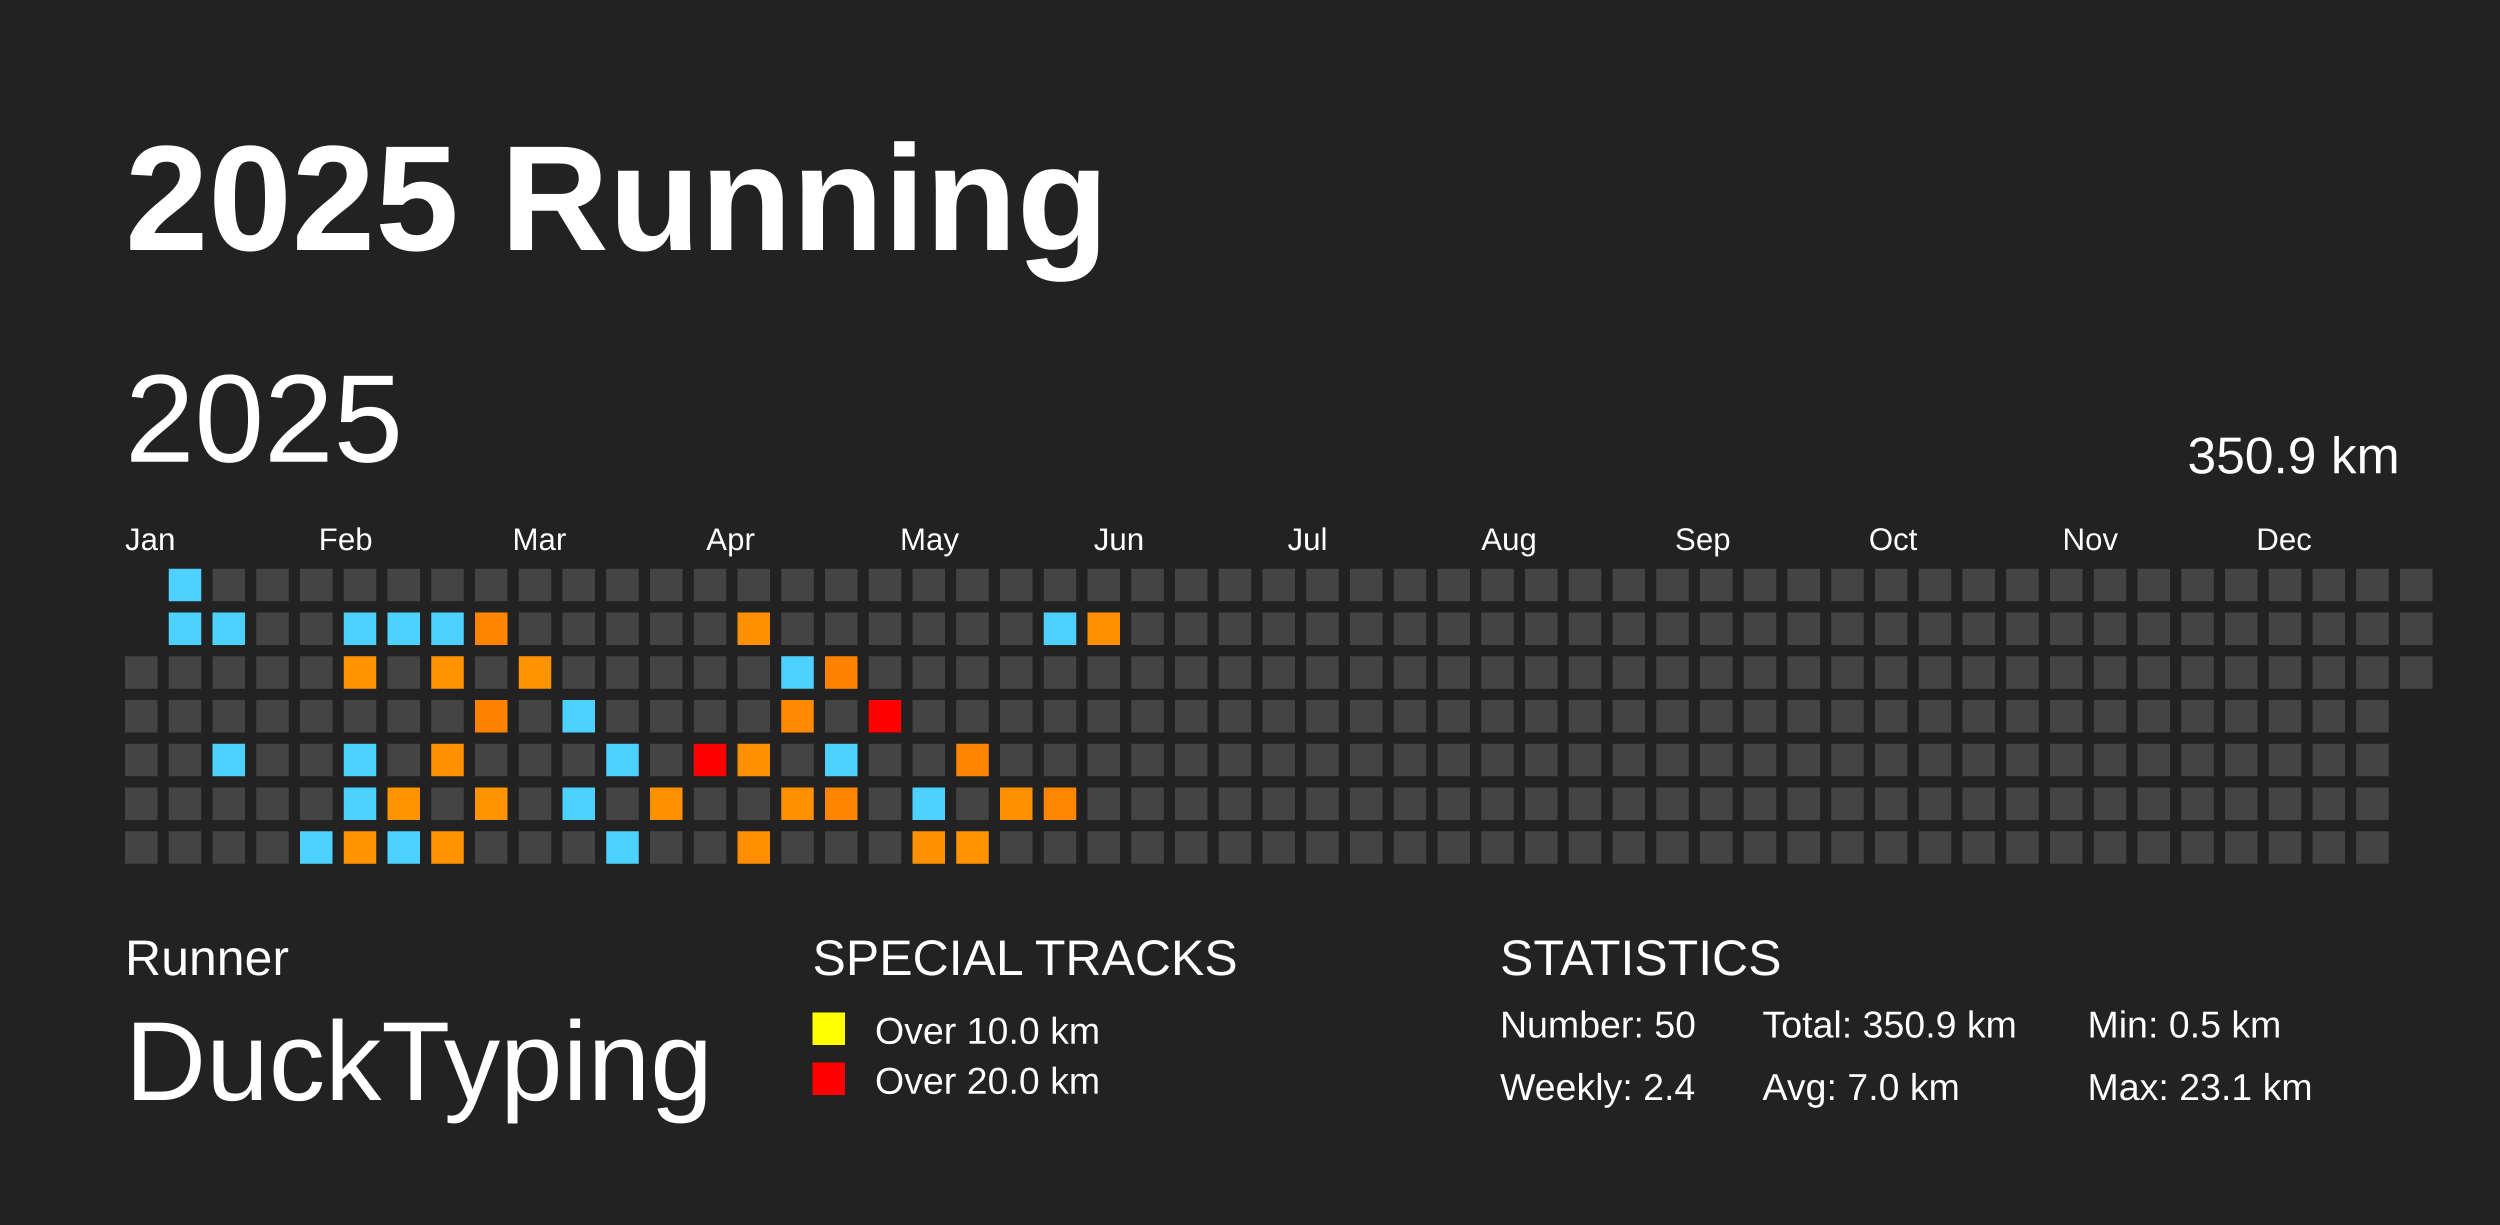
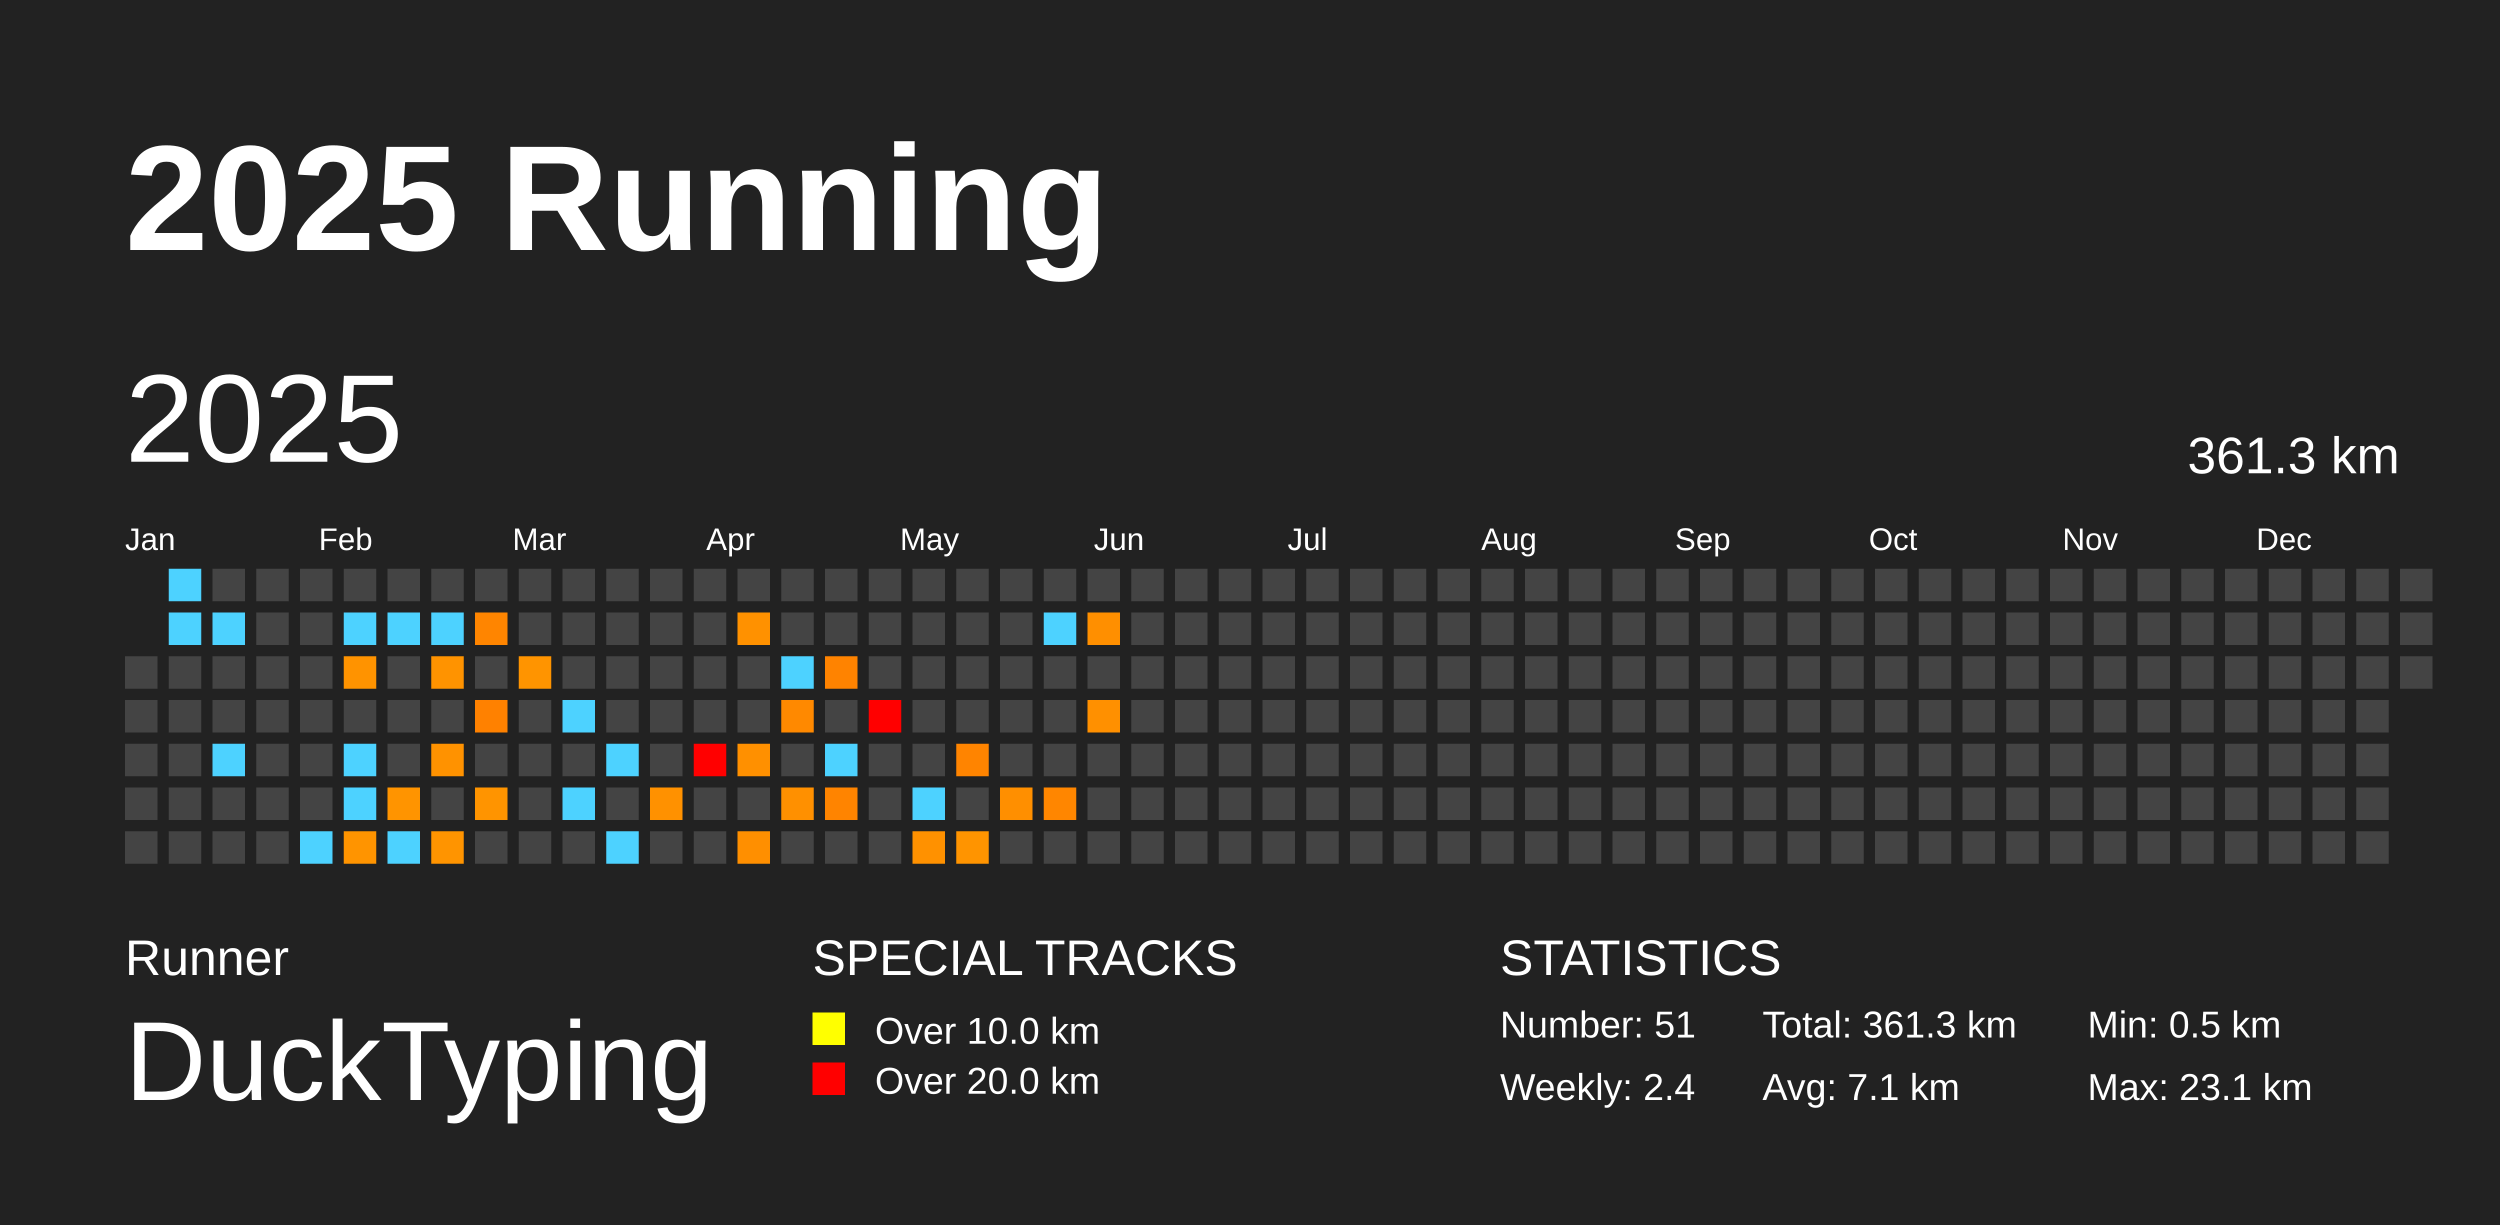
<svg xmlns="http://www.w3.org/2000/svg" baseProfile="full" height="98mm" version="1.1" viewBox="0,0,200,98" width="200mm">
  <defs />
  <rect fill="#222222" height="98" width="200" x="0" y="0" />
  <text fill="#FFFFFF" style="font-size:12px; font-family:Arial; font-weight:bold;" x="10" y="20">2025 Running</text>
  <text fill="#FFFFFF" style="font-size:4px; font-family:Arial" x="10" y="78">Runner</text>
  <text fill="#FFFFFF" style="font-size:9px; font-family:Arial" x="10" y="88">DuckTyping</text>
  <text fill="#FFFFFF" style="font-size:4px; font-family:Arial" x="65" y="78">SPECIAL TRACKS</text>
  <rect fill="yellow" height="2.6" width="2.6" x="65" y="81" />
  <text fill="#FFFFFF" style="font-size:3px; font-family:Arial" x="70" y="83.5">Over 10.0 km</text>
  <rect fill="red" height="2.6" width="2.6" x="65" y="85" />
  <text fill="#FFFFFF" style="font-size:3px; font-family:Arial" x="70" y="87.5">Over 20.0 km</text>
  <text fill="#FFFFFF" style="font-size:4px; font-family:Arial" x="120" y="78">STATISTICS</text>
-   <text fill="#FFFFFF" style="font-size:3px; font-family:Arial" x="120" y="83">Number: 50</text>
+   <text fill="#FFFFFF" style="font-size:3px; font-family:Arial" x="120" y="83">Number: 51</text>
  <text fill="#FFFFFF" style="font-size:3px; font-family:Arial" x="120" y="88">Weekly: 2.4</text>
-   <text fill="#FFFFFF" style="font-size:3px; font-family:Arial" x="141" y="83">Total: 350.9 km</text>
-   <text fill="#FFFFFF" style="font-size:3px; font-family:Arial" x="141" y="88">Avg: 7.0 km</text>
+   <text fill="#FFFFFF" style="font-size:3px; font-family:Arial" x="141" y="83">Total: 361.3 km</text>
+   <text fill="#FFFFFF" style="font-size:3px; font-family:Arial" x="141" y="88">Avg: 7.1 km</text>
  <text fill="#FFFFFF" style="font-size:3px; font-family:Arial" x="167" y="83">Min: 0.5 km</text>
  <text fill="#FFFFFF" style="font-size:3px; font-family:Arial" x="167" y="88">Max: 23.1 km</text>
  <text dominant-baseline="hanging" fill="#FFFFFF" style="font-size:10.0px; font-family:Arial;" x="10" y="30">2025</text>
-   <text dominant-baseline="hanging" fill="#FFFFFF" style="font-size:4.125px; font-family:Arial;" x="175" y="35">350.9 km</text>
+   <text dominant-baseline="hanging" fill="#FFFFFF" style="font-size:4.125px; font-family:Arial;" x="175" y="35">361.3 km</text>
  <text fill="#FFFFFF" style="font-size:2.5px; font-family:Arial" x="10.0" y="44">Jan</text>
  <text fill="#FFFFFF" style="font-size:2.5px; font-family:Arial" x="25.5" y="44">Feb</text>
  <text fill="#FFFFFF" style="font-size:2.5px; font-family:Arial" x="41.0" y="44">Mar</text>
  <text fill="#FFFFFF" style="font-size:2.5px; font-family:Arial" x="56.5" y="44">Apr</text>
  <text fill="#FFFFFF" style="font-size:2.5px; font-family:Arial" x="72.0" y="44">May</text>
  <text fill="#FFFFFF" style="font-size:2.5px; font-family:Arial" x="87.5" y="44">Jun</text>
  <text fill="#FFFFFF" style="font-size:2.5px; font-family:Arial" x="103.0" y="44">Jul</text>
  <text fill="#FFFFFF" style="font-size:2.5px; font-family:Arial" x="118.5" y="44">Aug</text>
  <text fill="#FFFFFF" style="font-size:2.5px; font-family:Arial" x="134.0" y="44">Sep</text>
  <text fill="#FFFFFF" style="font-size:2.5px; font-family:Arial" x="149.5" y="44">Oct</text>
  <text fill="#FFFFFF" style="font-size:2.5px; font-family:Arial" x="165.0" y="44">Nov</text>
  <text fill="#FFFFFF" style="font-size:2.5px; font-family:Arial" x="180.5" y="44">Dec</text>
  <rect fill="#444444" height="2.6" width="2.6" x="10.0" y="52.5" />
  <rect fill="#444444" height="2.6" width="2.6" x="10.0" y="56.0" />
  <rect fill="#444444" height="2.6" width="2.6" x="10.0" y="59.5" />
  <rect fill="#444444" height="2.6" width="2.6" x="10.0" y="63.0" />
  <rect fill="#444444" height="2.6" width="2.6" x="10.0" y="66.5" />
  <rect fill="#4dd2ff" height="2.6" width="2.6" x="13.5" y="45.5" />
  <rect fill="#4dd2ff" height="2.6" width="2.6" x="13.5" y="49.0" />
  <rect fill="#444444" height="2.6" width="2.6" x="13.5" y="52.5" />
  <rect fill="#444444" height="2.6" width="2.6" x="13.5" y="56.0" />
  <rect fill="#444444" height="2.6" width="2.6" x="13.5" y="59.5" />
  <rect fill="#444444" height="2.6" width="2.6" x="13.5" y="63.0" />
  <rect fill="#444444" height="2.6" width="2.6" x="13.5" y="66.5" />
  <rect fill="#444444" height="2.6" width="2.6" x="17.0" y="45.5" />
  <rect fill="#4dd2ff" height="2.6" width="2.6" x="17.0" y="49.0" />
  <rect fill="#444444" height="2.6" width="2.6" x="17.0" y="52.5" />
  <rect fill="#444444" height="2.6" width="2.6" x="17.0" y="56.0" />
  <rect fill="#4dd2ff" height="2.6" width="2.6" x="17.0" y="59.5" />
  <rect fill="#444444" height="2.6" width="2.6" x="17.0" y="63.0" />
  <rect fill="#444444" height="2.6" width="2.6" x="17.0" y="66.5" />
  <rect fill="#444444" height="2.6" width="2.6" x="20.5" y="45.5" />
  <rect fill="#444444" height="2.6" width="2.6" x="20.5" y="49.0" />
  <rect fill="#444444" height="2.6" width="2.6" x="20.5" y="52.5" />
  <rect fill="#444444" height="2.6" width="2.6" x="20.5" y="56.0" />
  <rect fill="#444444" height="2.6" width="2.6" x="20.5" y="59.5" />
  <rect fill="#444444" height="2.6" width="2.6" x="20.5" y="63.0" />
  <rect fill="#444444" height="2.6" width="2.6" x="20.5" y="66.5" />
  <rect fill="#444444" height="2.6" width="2.6" x="24.0" y="45.5" />
  <rect fill="#444444" height="2.6" width="2.6" x="24.0" y="49.0" />
  <rect fill="#444444" height="2.6" width="2.6" x="24.0" y="52.5" />
  <rect fill="#444444" height="2.6" width="2.6" x="24.0" y="56.0" />
  <rect fill="#444444" height="2.6" width="2.6" x="24.0" y="59.5" />
  <rect fill="#444444" height="2.6" width="2.6" x="24.0" y="63.0" />
  <rect fill="#4dd2ff" height="2.6" width="2.6" x="24.0" y="66.5" />
  <rect fill="#444444" height="2.6" width="2.6" x="27.5" y="45.5" />
  <rect fill="#4dd2ff" height="2.6" width="2.6" x="27.5" y="49.0" />
  <rect fill="#ff9300" height="2.6" width="2.6" x="27.5" y="52.5" />
  <rect fill="#444444" height="2.6" width="2.6" x="27.5" y="56.0" />
  <rect fill="#4dd2ff" height="2.6" width="2.6" x="27.5" y="59.5" />
  <rect fill="#4dd2ff" height="2.6" width="2.6" x="27.5" y="63.0" />
  <rect fill="#ff9400" height="2.6" width="2.6" x="27.5" y="66.5" />
  <rect fill="#444444" height="2.6" width="2.6" x="31.0" y="45.5" />
  <rect fill="#4dd2ff" height="2.6" width="2.6" x="31.0" y="49.0" />
  <rect fill="#444444" height="2.6" width="2.6" x="31.0" y="52.5" />
  <rect fill="#444444" height="2.6" width="2.6" x="31.0" y="56.0" />
  <rect fill="#444444" height="2.6" width="2.6" x="31.0" y="59.5" />
  <rect fill="#ff9400" height="2.6" width="2.6" x="31.0" y="63.0" />
  <rect fill="#4dd2ff" height="2.6" width="2.6" x="31.0" y="66.5" />
  <rect fill="#444444" height="2.6" width="2.6" x="34.5" y="45.5" />
  <rect fill="#4dd2ff" height="2.6" width="2.6" x="34.5" y="49.0" />
  <rect fill="#ff9300" height="2.6" width="2.6" x="34.5" y="52.5" />
  <rect fill="#444444" height="2.6" width="2.6" x="34.5" y="56.0" />
  <rect fill="#ff9200" height="2.6" width="2.6" x="34.5" y="59.5" />
  <rect fill="#444444" height="2.6" width="2.6" x="34.5" y="63.0" />
  <rect fill="#ff9400" height="2.6" width="2.6" x="34.5" y="66.5" />
  <rect fill="#444444" height="2.6" width="2.6" x="38.0" y="45.5" />
  <rect fill="#ff8500" height="2.6" width="2.6" x="38.0" y="49.0" />
  <rect fill="#444444" height="2.6" width="2.6" x="38.0" y="52.5" />
  <rect fill="#ff8100" height="2.6" width="2.6" x="38.0" y="56.0" />
  <rect fill="#444444" height="2.6" width="2.6" x="38.0" y="59.5" />
  <rect fill="#ff9400" height="2.6" width="2.6" x="38.0" y="63.0" />
  <rect fill="#444444" height="2.6" width="2.6" x="38.0" y="66.5" />
  <rect fill="#444444" height="2.6" width="2.6" x="41.5" y="45.5" />
  <rect fill="#444444" height="2.6" width="2.6" x="41.5" y="49.0" />
  <rect fill="#ff9400" height="2.6" width="2.6" x="41.5" y="52.5" />
  <rect fill="#444444" height="2.6" width="2.6" x="41.5" y="56.0" />
  <rect fill="#444444" height="2.6" width="2.6" x="41.5" y="59.5" />
  <rect fill="#444444" height="2.6" width="2.6" x="41.5" y="63.0" />
  <rect fill="#444444" height="2.6" width="2.6" x="41.5" y="66.5" />
  <rect fill="#444444" height="2.6" width="2.6" x="45.0" y="45.5" />
  <rect fill="#444444" height="2.6" width="2.6" x="45.0" y="49.0" />
  <rect fill="#444444" height="2.6" width="2.6" x="45.0" y="52.5" />
  <rect fill="#4dd2ff" height="2.6" width="2.6" x="45.0" y="56.0" />
  <rect fill="#444444" height="2.6" width="2.6" x="45.0" y="59.5" />
  <rect fill="#4dd2ff" height="2.6" width="2.6" x="45.0" y="63.0" />
  <rect fill="#444444" height="2.6" width="2.6" x="45.0" y="66.5" />
  <rect fill="#444444" height="2.6" width="2.6" x="48.5" y="45.5" />
  <rect fill="#444444" height="2.6" width="2.6" x="48.5" y="49.0" />
  <rect fill="#444444" height="2.6" width="2.6" x="48.5" y="52.5" />
  <rect fill="#444444" height="2.6" width="2.6" x="48.5" y="56.0" />
  <rect fill="#4dd2ff" height="2.6" width="2.6" x="48.5" y="59.5" />
  <rect fill="#444444" height="2.6" width="2.6" x="48.5" y="63.0" />
  <rect fill="#4dd2ff" height="2.6" width="2.6" x="48.5" y="66.5" />
  <rect fill="#444444" height="2.6" width="2.6" x="52.0" y="45.5" />
  <rect fill="#444444" height="2.6" width="2.6" x="52.0" y="49.0" />
  <rect fill="#444444" height="2.6" width="2.6" x="52.0" y="52.5" />
  <rect fill="#444444" height="2.6" width="2.6" x="52.0" y="56.0" />
  <rect fill="#444444" height="2.6" width="2.6" x="52.0" y="59.5" />
  <rect fill="#ff9100" height="2.6" width="2.6" x="52.0" y="63.0" />
  <rect fill="#444444" height="2.6" width="2.6" x="52.0" y="66.5" />
  <rect fill="#444444" height="2.6" width="2.6" x="55.5" y="45.5" />
  <rect fill="#444444" height="2.6" width="2.6" x="55.5" y="49.0" />
  <rect fill="#444444" height="2.6" width="2.6" x="55.5" y="52.5" />
  <rect fill="#444444" height="2.6" width="2.6" x="55.5" y="56.0" />
  <rect fill="red" height="2.6" width="2.6" x="55.5" y="59.5" />
  <rect fill="#444444" height="2.6" width="2.6" x="55.5" y="63.0" />
  <rect fill="#444444" height="2.6" width="2.6" x="55.5" y="66.5" />
  <rect fill="#444444" height="2.6" width="2.6" x="59.0" y="45.5" />
  <rect fill="#ff9100" height="2.6" width="2.6" x="59.0" y="49.0" />
  <rect fill="#444444" height="2.6" width="2.6" x="59.0" y="52.5" />
  <rect fill="#444444" height="2.6" width="2.6" x="59.0" y="56.0" />
  <rect fill="#ff9000" height="2.6" width="2.6" x="59.0" y="59.5" />
  <rect fill="#444444" height="2.6" width="2.6" x="59.0" y="63.0" />
  <rect fill="#ff8f00" height="2.6" width="2.6" x="59.0" y="66.5" />
  <rect fill="#444444" height="2.6" width="2.6" x="62.5" y="45.5" />
  <rect fill="#444444" height="2.6" width="2.6" x="62.5" y="49.0" />
  <rect fill="#4dd2ff" height="2.6" width="2.6" x="62.5" y="52.5" />
  <rect fill="#ff8900" height="2.6" width="2.6" x="62.5" y="56.0" />
  <rect fill="#444444" height="2.6" width="2.6" x="62.5" y="59.5" />
  <rect fill="#ff9000" height="2.6" width="2.6" x="62.5" y="63.0" />
  <rect fill="#444444" height="2.6" width="2.6" x="62.5" y="66.5" />
  <rect fill="#444444" height="2.6" width="2.6" x="66.0" y="45.5" />
  <rect fill="#444444" height="2.6" width="2.6" x="66.0" y="49.0" />
  <rect fill="#ff8300" height="2.6" width="2.6" x="66.0" y="52.5" />
  <rect fill="#444444" height="2.6" width="2.6" x="66.0" y="56.0" />
  <rect fill="#4dd2ff" height="2.6" width="2.6" x="66.0" y="59.5" />
  <rect fill="#ff8400" height="2.6" width="2.6" x="66.0" y="63.0" />
  <rect fill="#444444" height="2.6" width="2.6" x="66.0" y="66.5" />
  <rect fill="#444444" height="2.6" width="2.6" x="69.5" y="45.5" />
  <rect fill="#444444" height="2.6" width="2.6" x="69.5" y="49.0" />
  <rect fill="#444444" height="2.6" width="2.6" x="69.5" y="52.5" />
  <rect fill="red" height="2.6" width="2.6" x="69.5" y="56.0" />
  <rect fill="#444444" height="2.6" width="2.6" x="69.5" y="59.5" />
  <rect fill="#444444" height="2.6" width="2.6" x="69.5" y="63.0" />
  <rect fill="#444444" height="2.6" width="2.6" x="69.5" y="66.5" />
  <rect fill="#444444" height="2.6" width="2.6" x="73.0" y="45.5" />
  <rect fill="#444444" height="2.6" width="2.6" x="73.0" y="49.0" />
  <rect fill="#444444" height="2.6" width="2.6" x="73.0" y="52.5" />
  <rect fill="#444444" height="2.6" width="2.6" x="73.0" y="56.0" />
  <rect fill="#444444" height="2.6" width="2.6" x="73.0" y="59.5" />
  <rect fill="#4dd2ff" height="2.6" width="2.6" x="73.0" y="63.0" />
  <rect fill="#ff9100" height="2.6" width="2.6" x="73.0" y="66.5" />
  <rect fill="#444444" height="2.6" width="2.6" x="76.5" y="45.5" />
  <rect fill="#444444" height="2.6" width="2.6" x="76.5" y="49.0" />
  <rect fill="#444444" height="2.6" width="2.6" x="76.5" y="52.5" />
  <rect fill="#444444" height="2.6" width="2.6" x="76.5" y="56.0" />
  <rect fill="#ff8400" height="2.6" width="2.6" x="76.5" y="59.5" />
  <rect fill="#444444" height="2.6" width="2.6" x="76.5" y="63.0" />
  <rect fill="#ff9400" height="2.6" width="2.6" x="76.5" y="66.5" />
  <rect fill="#444444" height="2.6" width="2.6" x="80.0" y="45.5" />
  <rect fill="#444444" height="2.6" width="2.6" x="80.0" y="49.0" />
  <rect fill="#444444" height="2.6" width="2.6" x="80.0" y="52.5" />
  <rect fill="#444444" height="2.6" width="2.6" x="80.0" y="56.0" />
  <rect fill="#444444" height="2.6" width="2.6" x="80.0" y="59.5" />
  <rect fill="#ff8f00" height="2.6" width="2.6" x="80.0" y="63.0" />
  <rect fill="#444444" height="2.6" width="2.6" x="80.0" y="66.5" />
  <rect fill="#444444" height="2.6" width="2.6" x="83.5" y="45.5" />
  <rect fill="#4dd2ff" height="2.6" width="2.6" x="83.5" y="49.0" />
  <rect fill="#444444" height="2.6" width="2.6" x="83.5" y="52.5" />
  <rect fill="#444444" height="2.6" width="2.6" x="83.5" y="56.0" />
  <rect fill="#444444" height="2.6" width="2.6" x="83.5" y="59.5" />
  <rect fill="#ff8600" height="2.6" width="2.6" x="83.5" y="63.0" />
  <rect fill="#444444" height="2.6" width="2.6" x="83.5" y="66.5" />
  <rect fill="#444444" height="2.6" width="2.6" x="87.0" y="45.5" />
  <rect fill="#ff8f00" height="2.6" width="2.6" x="87.0" y="49.0" />
  <rect fill="#444444" height="2.6" width="2.6" x="87.0" y="52.5" />
-   <rect fill="#444444" height="2.6" width="2.6" x="87.0" y="56.0" />
+   <rect fill="#ff9000" height="2.6" width="2.6" x="87.0" y="56.0" />
  <rect fill="#444444" height="2.6" width="2.6" x="87.0" y="59.5" />
  <rect fill="#444444" height="2.6" width="2.6" x="87.0" y="63.0" />
  <rect fill="#444444" height="2.6" width="2.6" x="87.0" y="66.5" />
  <rect fill="#444444" height="2.6" width="2.6" x="90.5" y="45.5" />
  <rect fill="#444444" height="2.6" width="2.6" x="90.5" y="49.0" />
  <rect fill="#444444" height="2.6" width="2.6" x="90.5" y="52.5" />
  <rect fill="#444444" height="2.6" width="2.6" x="90.5" y="56.0" />
  <rect fill="#444444" height="2.6" width="2.6" x="90.5" y="59.5" />
  <rect fill="#444444" height="2.6" width="2.6" x="90.5" y="63.0" />
  <rect fill="#444444" height="2.6" width="2.6" x="90.5" y="66.5" />
  <rect fill="#444444" height="2.6" width="2.6" x="94.0" y="45.5" />
  <rect fill="#444444" height="2.6" width="2.6" x="94.0" y="49.0" />
  <rect fill="#444444" height="2.6" width="2.6" x="94.0" y="52.5" />
  <rect fill="#444444" height="2.6" width="2.6" x="94.0" y="56.0" />
  <rect fill="#444444" height="2.6" width="2.6" x="94.0" y="59.5" />
  <rect fill="#444444" height="2.6" width="2.6" x="94.0" y="63.0" />
  <rect fill="#444444" height="2.6" width="2.6" x="94.0" y="66.5" />
  <rect fill="#444444" height="2.6" width="2.6" x="97.5" y="45.5" />
  <rect fill="#444444" height="2.6" width="2.6" x="97.5" y="49.0" />
  <rect fill="#444444" height="2.6" width="2.6" x="97.5" y="52.5" />
  <rect fill="#444444" height="2.6" width="2.6" x="97.5" y="56.0" />
  <rect fill="#444444" height="2.6" width="2.6" x="97.5" y="59.5" />
  <rect fill="#444444" height="2.6" width="2.6" x="97.5" y="63.0" />
  <rect fill="#444444" height="2.6" width="2.6" x="97.5" y="66.5" />
  <rect fill="#444444" height="2.6" width="2.6" x="101.0" y="45.5" />
  <rect fill="#444444" height="2.6" width="2.6" x="101.0" y="49.0" />
  <rect fill="#444444" height="2.6" width="2.6" x="101.0" y="52.5" />
  <rect fill="#444444" height="2.6" width="2.6" x="101.0" y="56.0" />
  <rect fill="#444444" height="2.6" width="2.6" x="101.0" y="59.5" />
  <rect fill="#444444" height="2.6" width="2.6" x="101.0" y="63.0" />
  <rect fill="#444444" height="2.6" width="2.6" x="101.0" y="66.5" />
  <rect fill="#444444" height="2.6" width="2.6" x="104.5" y="45.5" />
  <rect fill="#444444" height="2.6" width="2.6" x="104.5" y="49.0" />
  <rect fill="#444444" height="2.6" width="2.6" x="104.5" y="52.5" />
  <rect fill="#444444" height="2.6" width="2.6" x="104.5" y="56.0" />
  <rect fill="#444444" height="2.6" width="2.6" x="104.5" y="59.5" />
  <rect fill="#444444" height="2.6" width="2.6" x="104.5" y="63.0" />
  <rect fill="#444444" height="2.6" width="2.6" x="104.5" y="66.5" />
  <rect fill="#444444" height="2.6" width="2.6" x="108.0" y="45.5" />
  <rect fill="#444444" height="2.6" width="2.6" x="108.0" y="49.0" />
  <rect fill="#444444" height="2.6" width="2.6" x="108.0" y="52.5" />
  <rect fill="#444444" height="2.6" width="2.6" x="108.0" y="56.0" />
  <rect fill="#444444" height="2.6" width="2.6" x="108.0" y="59.5" />
  <rect fill="#444444" height="2.6" width="2.6" x="108.0" y="63.0" />
  <rect fill="#444444" height="2.6" width="2.6" x="108.0" y="66.5" />
  <rect fill="#444444" height="2.6" width="2.6" x="111.5" y="45.5" />
  <rect fill="#444444" height="2.6" width="2.6" x="111.5" y="49.0" />
  <rect fill="#444444" height="2.6" width="2.6" x="111.5" y="52.5" />
  <rect fill="#444444" height="2.6" width="2.6" x="111.5" y="56.0" />
  <rect fill="#444444" height="2.6" width="2.6" x="111.5" y="59.5" />
  <rect fill="#444444" height="2.6" width="2.6" x="111.5" y="63.0" />
  <rect fill="#444444" height="2.6" width="2.6" x="111.5" y="66.5" />
  <rect fill="#444444" height="2.6" width="2.6" x="115.0" y="45.5" />
  <rect fill="#444444" height="2.6" width="2.6" x="115.0" y="49.0" />
  <rect fill="#444444" height="2.6" width="2.6" x="115.0" y="52.5" />
  <rect fill="#444444" height="2.6" width="2.6" x="115.0" y="56.0" />
  <rect fill="#444444" height="2.6" width="2.6" x="115.0" y="59.5" />
  <rect fill="#444444" height="2.6" width="2.6" x="115.0" y="63.0" />
  <rect fill="#444444" height="2.6" width="2.6" x="115.0" y="66.5" />
  <rect fill="#444444" height="2.6" width="2.6" x="118.5" y="45.5" />
  <rect fill="#444444" height="2.6" width="2.6" x="118.5" y="49.0" />
  <rect fill="#444444" height="2.6" width="2.6" x="118.5" y="52.5" />
  <rect fill="#444444" height="2.6" width="2.6" x="118.5" y="56.0" />
  <rect fill="#444444" height="2.6" width="2.6" x="118.5" y="59.5" />
  <rect fill="#444444" height="2.6" width="2.6" x="118.5" y="63.0" />
  <rect fill="#444444" height="2.6" width="2.6" x="118.5" y="66.5" />
  <rect fill="#444444" height="2.6" width="2.6" x="122.0" y="45.5" />
  <rect fill="#444444" height="2.6" width="2.6" x="122.0" y="49.0" />
  <rect fill="#444444" height="2.6" width="2.6" x="122.0" y="52.5" />
  <rect fill="#444444" height="2.6" width="2.6" x="122.0" y="56.0" />
  <rect fill="#444444" height="2.6" width="2.6" x="122.0" y="59.5" />
  <rect fill="#444444" height="2.6" width="2.6" x="122.0" y="63.0" />
  <rect fill="#444444" height="2.6" width="2.6" x="122.0" y="66.5" />
  <rect fill="#444444" height="2.6" width="2.6" x="125.5" y="45.5" />
  <rect fill="#444444" height="2.6" width="2.6" x="125.5" y="49.0" />
  <rect fill="#444444" height="2.6" width="2.6" x="125.5" y="52.5" />
  <rect fill="#444444" height="2.6" width="2.6" x="125.5" y="56.0" />
  <rect fill="#444444" height="2.6" width="2.6" x="125.5" y="59.5" />
  <rect fill="#444444" height="2.6" width="2.6" x="125.5" y="63.0" />
  <rect fill="#444444" height="2.6" width="2.6" x="125.5" y="66.5" />
  <rect fill="#444444" height="2.6" width="2.6" x="129.0" y="45.5" />
  <rect fill="#444444" height="2.6" width="2.6" x="129.0" y="49.0" />
  <rect fill="#444444" height="2.6" width="2.6" x="129.0" y="52.5" />
  <rect fill="#444444" height="2.6" width="2.6" x="129.0" y="56.0" />
  <rect fill="#444444" height="2.6" width="2.6" x="129.0" y="59.5" />
  <rect fill="#444444" height="2.6" width="2.6" x="129.0" y="63.0" />
  <rect fill="#444444" height="2.6" width="2.6" x="129.0" y="66.5" />
  <rect fill="#444444" height="2.6" width="2.6" x="132.5" y="45.5" />
  <rect fill="#444444" height="2.6" width="2.6" x="132.5" y="49.0" />
  <rect fill="#444444" height="2.6" width="2.6" x="132.5" y="52.5" />
  <rect fill="#444444" height="2.6" width="2.6" x="132.5" y="56.0" />
  <rect fill="#444444" height="2.6" width="2.6" x="132.5" y="59.5" />
  <rect fill="#444444" height="2.6" width="2.6" x="132.5" y="63.0" />
  <rect fill="#444444" height="2.6" width="2.6" x="132.5" y="66.5" />
  <rect fill="#444444" height="2.6" width="2.6" x="136.0" y="45.5" />
  <rect fill="#444444" height="2.6" width="2.6" x="136.0" y="49.0" />
  <rect fill="#444444" height="2.6" width="2.6" x="136.0" y="52.5" />
  <rect fill="#444444" height="2.6" width="2.6" x="136.0" y="56.0" />
  <rect fill="#444444" height="2.6" width="2.6" x="136.0" y="59.5" />
  <rect fill="#444444" height="2.6" width="2.6" x="136.0" y="63.0" />
  <rect fill="#444444" height="2.6" width="2.6" x="136.0" y="66.5" />
  <rect fill="#444444" height="2.6" width="2.6" x="139.5" y="45.5" />
  <rect fill="#444444" height="2.6" width="2.6" x="139.5" y="49.0" />
  <rect fill="#444444" height="2.6" width="2.6" x="139.5" y="52.5" />
  <rect fill="#444444" height="2.6" width="2.6" x="139.5" y="56.0" />
  <rect fill="#444444" height="2.6" width="2.6" x="139.5" y="59.5" />
  <rect fill="#444444" height="2.6" width="2.6" x="139.5" y="63.0" />
  <rect fill="#444444" height="2.6" width="2.6" x="139.5" y="66.5" />
  <rect fill="#444444" height="2.6" width="2.6" x="143.0" y="45.5" />
  <rect fill="#444444" height="2.6" width="2.6" x="143.0" y="49.0" />
  <rect fill="#444444" height="2.6" width="2.6" x="143.0" y="52.5" />
  <rect fill="#444444" height="2.6" width="2.6" x="143.0" y="56.0" />
  <rect fill="#444444" height="2.6" width="2.6" x="143.0" y="59.5" />
  <rect fill="#444444" height="2.6" width="2.6" x="143.0" y="63.0" />
  <rect fill="#444444" height="2.6" width="2.6" x="143.0" y="66.5" />
  <rect fill="#444444" height="2.6" width="2.6" x="146.5" y="45.5" />
  <rect fill="#444444" height="2.6" width="2.6" x="146.5" y="49.0" />
  <rect fill="#444444" height="2.6" width="2.6" x="146.5" y="52.5" />
  <rect fill="#444444" height="2.6" width="2.6" x="146.5" y="56.0" />
  <rect fill="#444444" height="2.6" width="2.6" x="146.5" y="59.5" />
  <rect fill="#444444" height="2.6" width="2.6" x="146.5" y="63.0" />
  <rect fill="#444444" height="2.6" width="2.6" x="146.5" y="66.5" />
  <rect fill="#444444" height="2.6" width="2.6" x="150.0" y="45.5" />
  <rect fill="#444444" height="2.6" width="2.6" x="150.0" y="49.0" />
  <rect fill="#444444" height="2.6" width="2.6" x="150.0" y="52.5" />
  <rect fill="#444444" height="2.6" width="2.6" x="150.0" y="56.0" />
  <rect fill="#444444" height="2.6" width="2.6" x="150.0" y="59.5" />
  <rect fill="#444444" height="2.6" width="2.6" x="150.0" y="63.0" />
  <rect fill="#444444" height="2.6" width="2.6" x="150.0" y="66.5" />
  <rect fill="#444444" height="2.6" width="2.6" x="153.5" y="45.5" />
  <rect fill="#444444" height="2.6" width="2.6" x="153.5" y="49.0" />
  <rect fill="#444444" height="2.6" width="2.6" x="153.5" y="52.5" />
  <rect fill="#444444" height="2.6" width="2.6" x="153.5" y="56.0" />
  <rect fill="#444444" height="2.6" width="2.6" x="153.5" y="59.5" />
  <rect fill="#444444" height="2.6" width="2.6" x="153.5" y="63.0" />
  <rect fill="#444444" height="2.6" width="2.6" x="153.5" y="66.5" />
  <rect fill="#444444" height="2.6" width="2.6" x="157.0" y="45.5" />
  <rect fill="#444444" height="2.6" width="2.6" x="157.0" y="49.0" />
  <rect fill="#444444" height="2.6" width="2.6" x="157.0" y="52.5" />
  <rect fill="#444444" height="2.6" width="2.6" x="157.0" y="56.0" />
  <rect fill="#444444" height="2.6" width="2.6" x="157.0" y="59.5" />
  <rect fill="#444444" height="2.6" width="2.6" x="157.0" y="63.0" />
  <rect fill="#444444" height="2.6" width="2.6" x="157.0" y="66.5" />
  <rect fill="#444444" height="2.6" width="2.6" x="160.5" y="45.5" />
  <rect fill="#444444" height="2.6" width="2.6" x="160.5" y="49.0" />
  <rect fill="#444444" height="2.6" width="2.6" x="160.5" y="52.5" />
  <rect fill="#444444" height="2.6" width="2.6" x="160.5" y="56.0" />
  <rect fill="#444444" height="2.6" width="2.6" x="160.5" y="59.5" />
  <rect fill="#444444" height="2.6" width="2.6" x="160.5" y="63.0" />
  <rect fill="#444444" height="2.6" width="2.6" x="160.5" y="66.5" />
  <rect fill="#444444" height="2.6" width="2.6" x="164.0" y="45.5" />
  <rect fill="#444444" height="2.6" width="2.6" x="164.0" y="49.0" />
  <rect fill="#444444" height="2.6" width="2.6" x="164.0" y="52.5" />
  <rect fill="#444444" height="2.6" width="2.6" x="164.0" y="56.0" />
  <rect fill="#444444" height="2.6" width="2.6" x="164.0" y="59.5" />
  <rect fill="#444444" height="2.6" width="2.6" x="164.0" y="63.0" />
  <rect fill="#444444" height="2.6" width="2.6" x="164.0" y="66.5" />
  <rect fill="#444444" height="2.6" width="2.6" x="167.5" y="45.5" />
  <rect fill="#444444" height="2.6" width="2.6" x="167.5" y="49.0" />
  <rect fill="#444444" height="2.6" width="2.6" x="167.5" y="52.5" />
  <rect fill="#444444" height="2.6" width="2.6" x="167.5" y="56.0" />
  <rect fill="#444444" height="2.6" width="2.6" x="167.5" y="59.5" />
  <rect fill="#444444" height="2.6" width="2.6" x="167.5" y="63.0" />
  <rect fill="#444444" height="2.6" width="2.6" x="167.5" y="66.5" />
  <rect fill="#444444" height="2.6" width="2.6" x="171.0" y="45.5" />
  <rect fill="#444444" height="2.6" width="2.6" x="171.0" y="49.0" />
  <rect fill="#444444" height="2.6" width="2.6" x="171.0" y="52.5" />
  <rect fill="#444444" height="2.6" width="2.6" x="171.0" y="56.0" />
  <rect fill="#444444" height="2.6" width="2.6" x="171.0" y="59.5" />
  <rect fill="#444444" height="2.6" width="2.6" x="171.0" y="63.0" />
  <rect fill="#444444" height="2.6" width="2.6" x="171.0" y="66.5" />
  <rect fill="#444444" height="2.6" width="2.6" x="174.5" y="45.5" />
  <rect fill="#444444" height="2.6" width="2.6" x="174.5" y="49.0" />
  <rect fill="#444444" height="2.6" width="2.6" x="174.5" y="52.5" />
  <rect fill="#444444" height="2.6" width="2.6" x="174.5" y="56.0" />
  <rect fill="#444444" height="2.6" width="2.6" x="174.5" y="59.5" />
  <rect fill="#444444" height="2.6" width="2.6" x="174.5" y="63.0" />
  <rect fill="#444444" height="2.6" width="2.6" x="174.5" y="66.5" />
  <rect fill="#444444" height="2.6" width="2.6" x="178.0" y="45.5" />
  <rect fill="#444444" height="2.6" width="2.6" x="178.0" y="49.0" />
  <rect fill="#444444" height="2.6" width="2.6" x="178.0" y="52.5" />
  <rect fill="#444444" height="2.6" width="2.6" x="178.0" y="56.0" />
  <rect fill="#444444" height="2.6" width="2.6" x="178.0" y="59.5" />
  <rect fill="#444444" height="2.6" width="2.6" x="178.0" y="63.0" />
  <rect fill="#444444" height="2.6" width="2.6" x="178.0" y="66.5" />
  <rect fill="#444444" height="2.6" width="2.6" x="181.5" y="45.5" />
  <rect fill="#444444" height="2.6" width="2.6" x="181.5" y="49.0" />
  <rect fill="#444444" height="2.6" width="2.6" x="181.5" y="52.5" />
  <rect fill="#444444" height="2.6" width="2.6" x="181.5" y="56.0" />
  <rect fill="#444444" height="2.6" width="2.6" x="181.5" y="59.5" />
  <rect fill="#444444" height="2.6" width="2.6" x="181.5" y="63.0" />
  <rect fill="#444444" height="2.6" width="2.6" x="181.5" y="66.5" />
  <rect fill="#444444" height="2.6" width="2.6" x="185.0" y="45.5" />
  <rect fill="#444444" height="2.6" width="2.6" x="185.0" y="49.0" />
  <rect fill="#444444" height="2.6" width="2.6" x="185.0" y="52.5" />
  <rect fill="#444444" height="2.6" width="2.6" x="185.0" y="56.0" />
  <rect fill="#444444" height="2.6" width="2.6" x="185.0" y="59.5" />
  <rect fill="#444444" height="2.6" width="2.6" x="185.0" y="63.0" />
  <rect fill="#444444" height="2.6" width="2.6" x="185.0" y="66.5" />
  <rect fill="#444444" height="2.6" width="2.6" x="188.5" y="45.5" />
  <rect fill="#444444" height="2.6" width="2.6" x="188.5" y="49.0" />
  <rect fill="#444444" height="2.6" width="2.6" x="188.5" y="52.5" />
  <rect fill="#444444" height="2.6" width="2.6" x="188.5" y="56.0" />
  <rect fill="#444444" height="2.6" width="2.6" x="188.5" y="59.5" />
  <rect fill="#444444" height="2.6" width="2.6" x="188.5" y="63.0" />
  <rect fill="#444444" height="2.6" width="2.6" x="188.5" y="66.5" />
  <rect fill="#444444" height="2.6" width="2.6" x="192.0" y="45.5" />
  <rect fill="#444444" height="2.6" width="2.6" x="192.0" y="49.0" />
  <rect fill="#444444" height="2.6" width="2.6" x="192.0" y="52.5" />
</svg>
